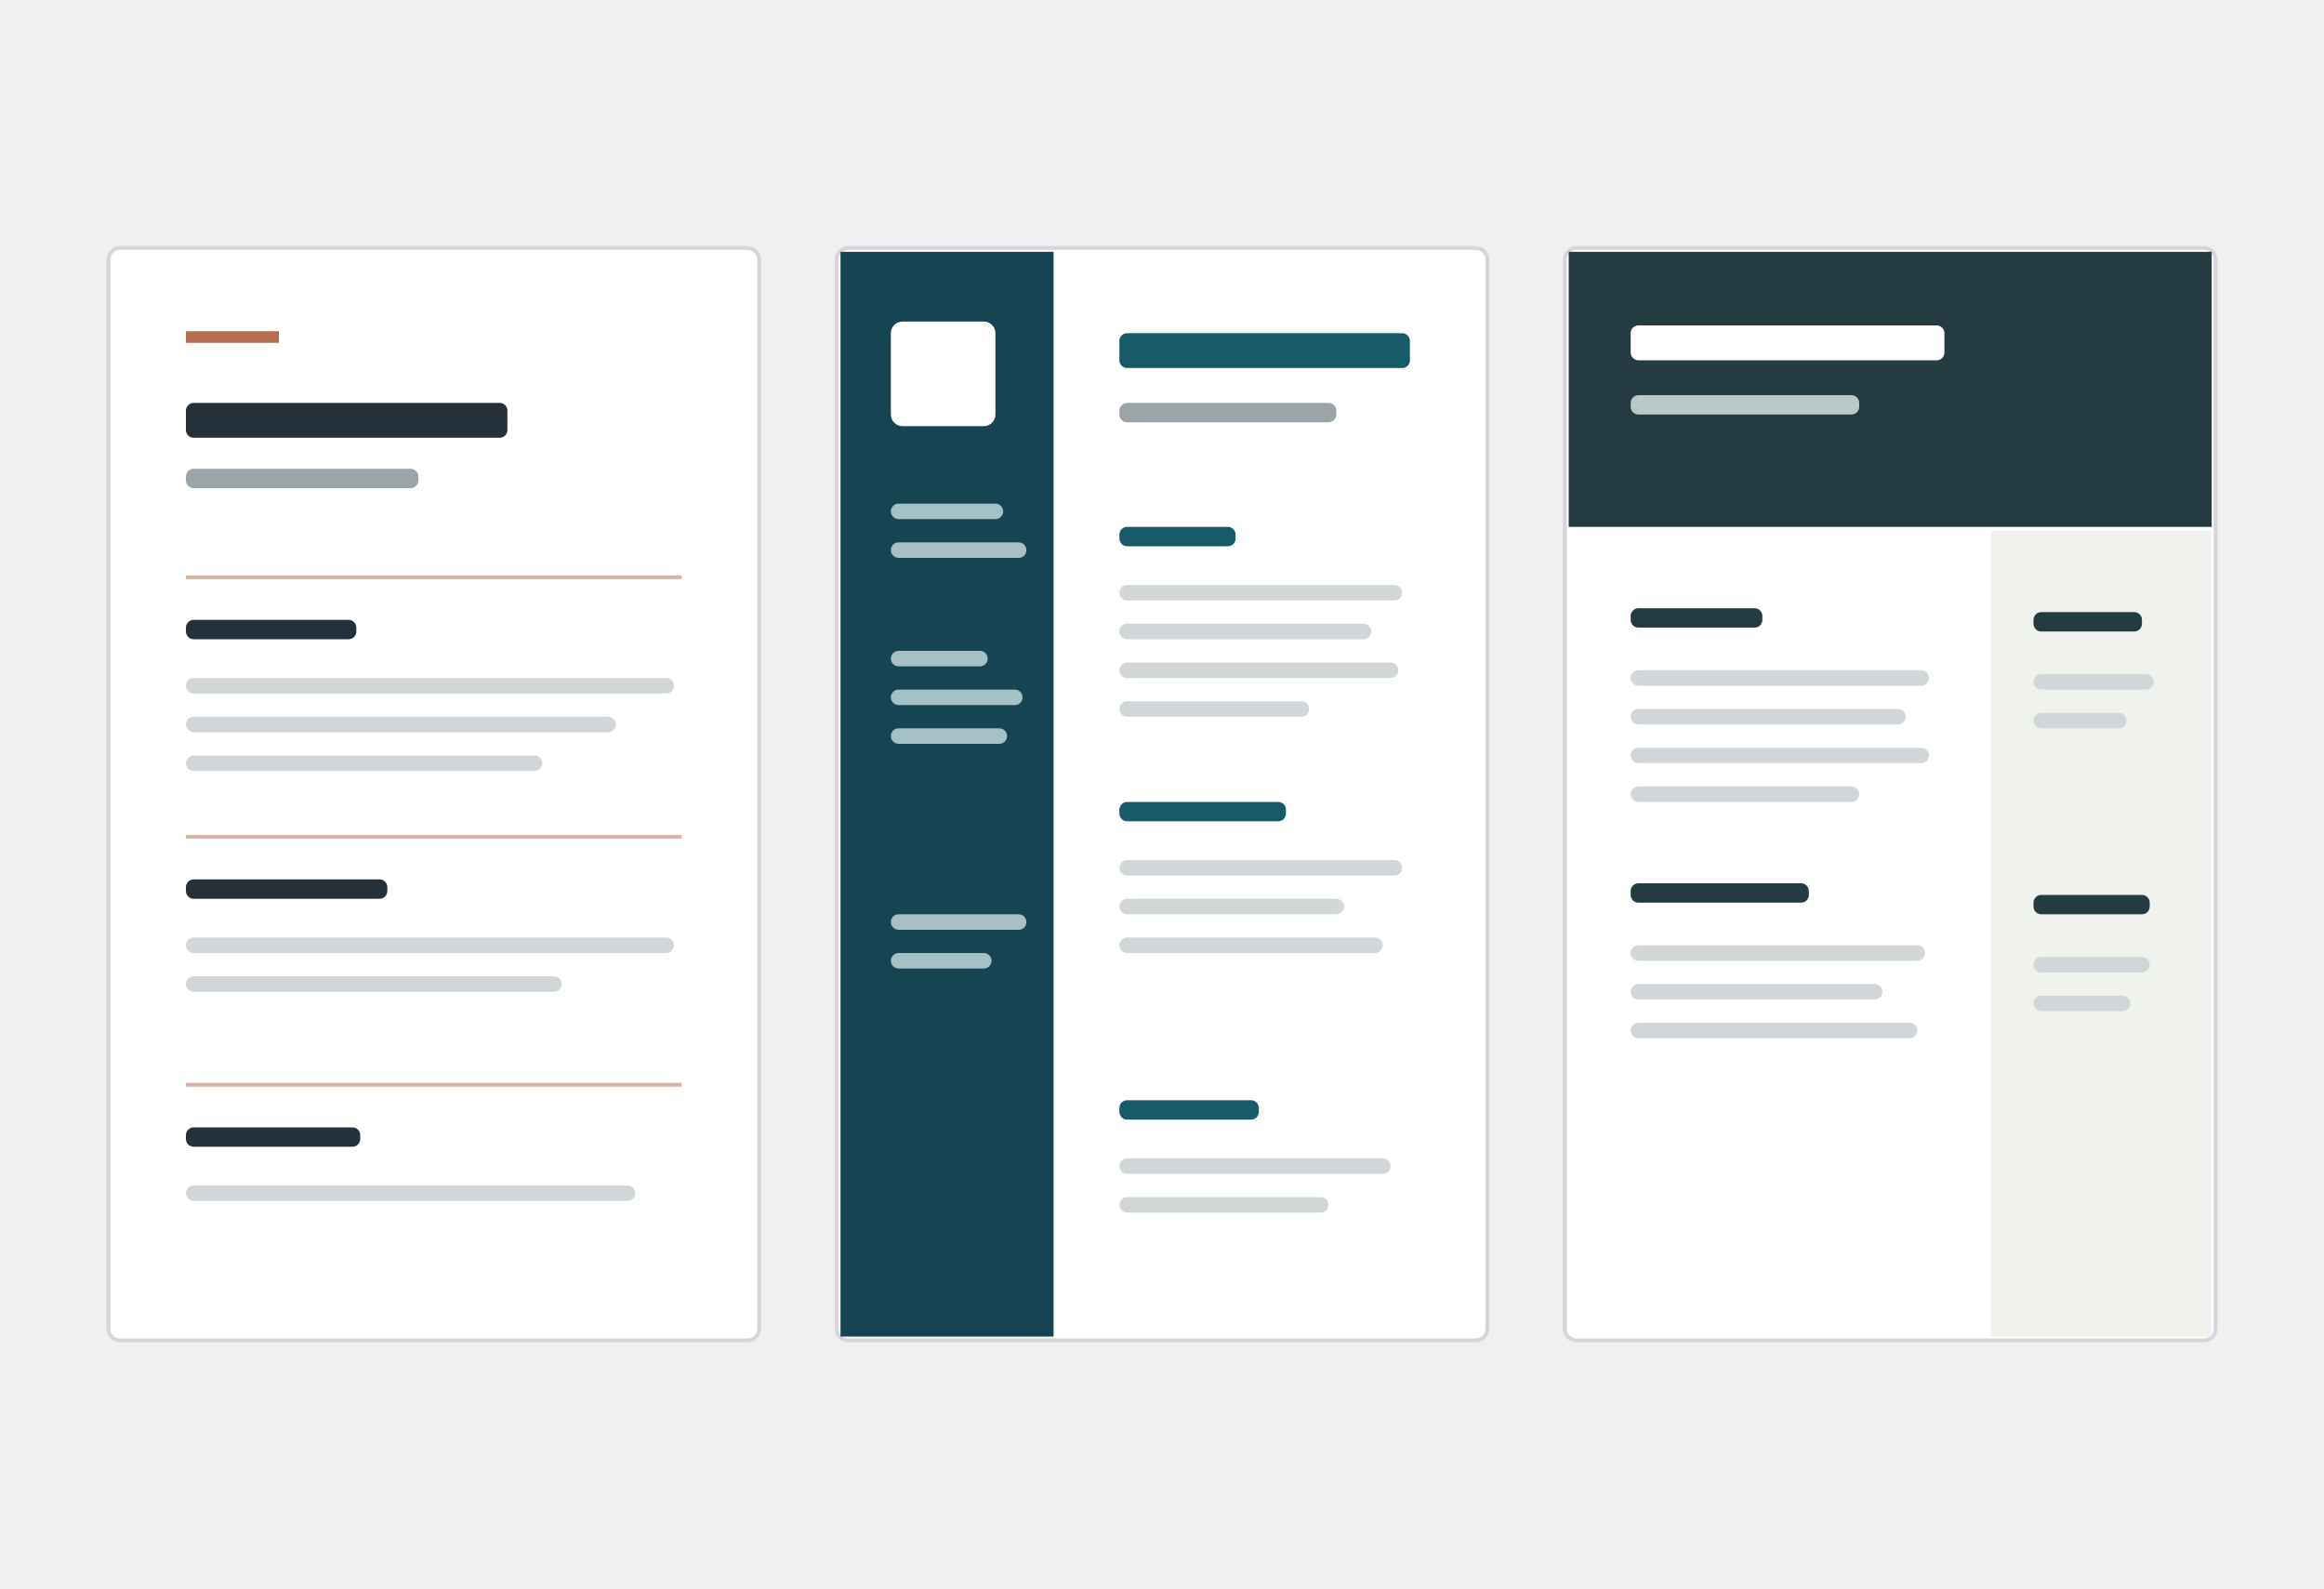
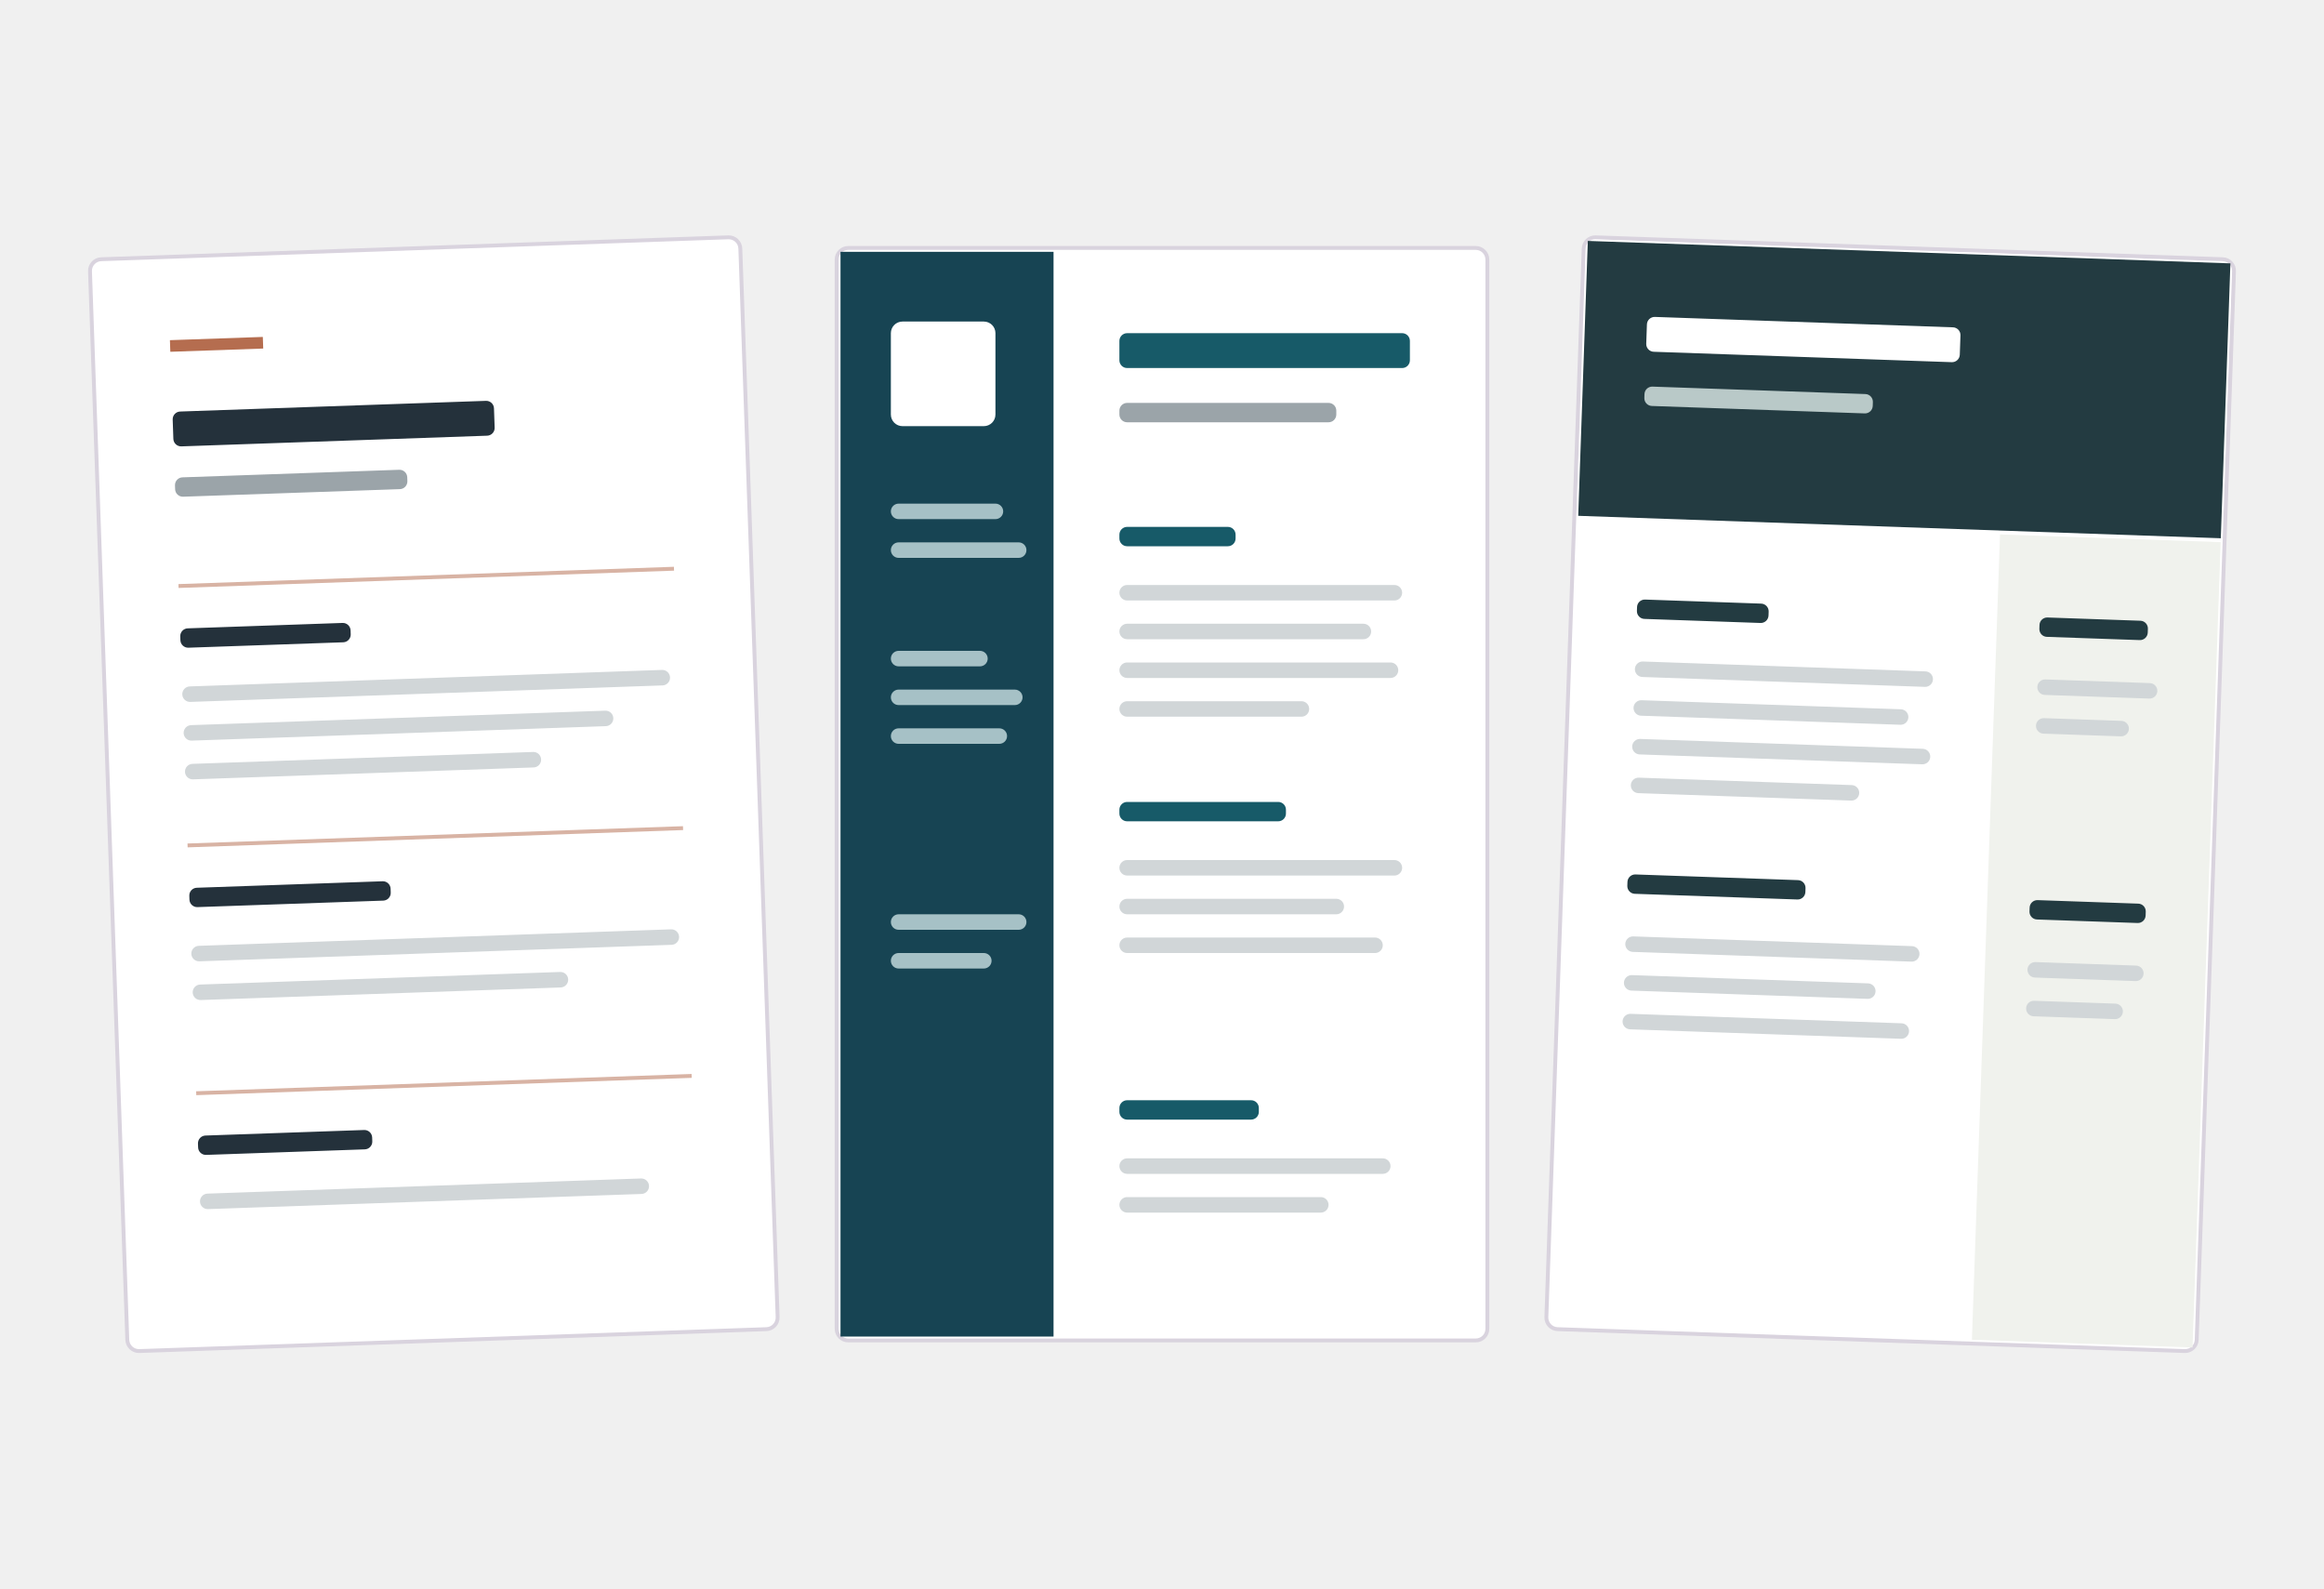
<svg xmlns="http://www.w3.org/2000/svg" viewBox="0 0 600 410" fill="none">
-   <rect x="28" y="64" width="168" height="282" rx="3" fill="#fff" stroke="#D9D3DE" />
-   <path d="M48 87h24" stroke="#B56D4F" stroke-width="3" />
-   <rect x="48" y="104" width="83" height="9" rx="2" fill="#24313B" />
-   <rect x="48" y="121" width="60" height="5" rx="2" fill="#9BA4A9" />
-   <path d="M48 149h128M48 216h128M48 280h128" stroke="#D8B3A4" />
-   <g fill="#24313B">
-     <rect x="48" y="160" width="44" height="5" rx="2" />
-     <rect x="48" y="227" width="52" height="5" rx="2" />
-     <rect x="48" y="291" width="45" height="5" rx="2" />
-   </g>
-   <g fill="#D1D6D8">
-     <rect x="48" y="175" width="126" height="4" rx="2" />
-     <rect x="48" y="185" width="111" height="4" rx="2" />
-     <rect x="48" y="195" width="92" height="4" rx="2" />
-     <rect x="48" y="242" width="126" height="4" rx="2" />
-     <rect x="48" y="252" width="97" height="4" rx="2" />
-     <rect x="48" y="306" width="116" height="4" rx="2" />
+   <g transform="rotate(-2 112 205)">
+     <rect x="28" y="64" width="168" height="282" rx="3" fill="#fff" stroke="#D9D3DE" />
+     <path d="M48 87h24" stroke="#B56D4F" stroke-width="3" />
+     <rect x="48" y="104" width="83" height="9" rx="2" fill="#24313B" />
+     <rect x="48" y="121" width="60" height="5" rx="2" fill="#9BA4A9" />
+     <path d="M48 149h128M48 216h128M48 280h128" stroke="#D8B3A4" />
+     <g fill="#24313B">
+       <rect x="48" y="160" width="44" height="5" rx="2" />
+       <rect x="48" y="227" width="52" height="5" rx="2" />
+       <rect x="48" y="291" width="45" height="5" rx="2" />
+     </g>
+     <g fill="#D1D6D8">
+       <rect x="48" y="175" width="126" height="4" rx="2" />
+       <rect x="48" y="185" width="111" height="4" rx="2" />
+       <rect x="48" y="195" width="92" height="4" rx="2" />
+       <rect x="48" y="242" width="126" height="4" rx="2" />
+       <rect x="48" y="252" width="97" height="4" rx="2" />
+       <rect x="48" y="306" width="116" height="4" rx="2" />
+     </g>
  </g>
  <g transform="translate(0 25)">
    <rect x="216" y="39" width="168" height="282" rx="3" fill="#fff" stroke="#D9D3DE" />
    <path d="M217 40h55v280h-55z" fill="#174453" />
    <rect x="230" y="58" width="27" height="27" rx="3" fill="#fff" />
    <g fill="#A6C1C6">
      <rect x="230" y="105" width="29" height="4" rx="2" />
      <rect x="230" y="115" width="35" height="4" rx="2" />
      <rect x="230" y="143" width="25" height="4" rx="2" />
      <rect x="230" y="153" width="34" height="4" rx="2" />
      <rect x="230" y="163" width="30" height="4" rx="2" />
      <rect x="230" y="211" width="35" height="4" rx="2" />
      <rect x="230" y="221" width="26" height="4" rx="2" />
    </g>
    <rect x="289" y="61" width="75" height="9" rx="2" fill="#175A68" />
    <rect x="289" y="79" width="56" height="5" rx="2" fill="#9BA4A9" />
    <g fill="#175A68">
      <rect x="289" y="111" width="30" height="5" rx="2" />
      <rect x="289" y="182" width="43" height="5" rx="2" />
      <rect x="289" y="259" width="36" height="5" rx="2" />
    </g>
    <g fill="#D1D6D8">
      <rect x="289" y="126" width="73" height="4" rx="2" />
      <rect x="289" y="136" width="65" height="4" rx="2" />
      <rect x="289" y="146" width="72" height="4" rx="2" />
      <rect x="289" y="156" width="49" height="4" rx="2" />
      <rect x="289" y="197" width="73" height="4" rx="2" />
      <rect x="289" y="207" width="58" height="4" rx="2" />
      <rect x="289" y="217" width="68" height="4" rx="2" />
      <rect x="289" y="274" width="70" height="4" rx="2" />
      <rect x="289" y="284" width="54" height="4" rx="2" />
    </g>
  </g>
-   <rect x="404" y="64" width="168" height="282" rx="3" fill="#fff" stroke="#D9D3DE" />
-   <path d="M405 65h166v71H405z" fill="#233B41" />
-   <rect x="421" y="84" width="81" height="9" rx="2" fill="#fff" />
-   <rect x="421" y="102" width="59" height="5" rx="2" fill="#B9C9C8" />
-   <path d="M514 137h57v208h-57z" fill="#F0F2ED" />
-   <g fill="#233B41">
-     <rect x="421" y="157" width="34" height="5" rx="2" />
-     <rect x="421" y="228" width="46" height="5" rx="2" />
-     <rect x="525" y="158" width="28" height="5" rx="2" />
-     <rect x="525" y="231" width="30" height="5" rx="2" />
-   </g>
-   <g fill="#D1D6D8">
-     <rect x="421" y="173" width="77" height="4" rx="2" />
-     <rect x="421" y="183" width="71" height="4" rx="2" />
-     <rect x="421" y="193" width="77" height="4" rx="2" />
-     <rect x="421" y="203" width="59" height="4" rx="2" />
-     <rect x="421" y="244" width="76" height="4" rx="2" />
-     <rect x="421" y="254" width="65" height="4" rx="2" />
-     <rect x="421" y="264" width="74" height="4" rx="2" />
-     <rect x="525" y="174" width="31" height="4" rx="2" />
-     <rect x="525" y="184" width="24" height="4" rx="2" />
-     <rect x="525" y="247" width="30" height="4" rx="2" />
-     <rect x="525" y="257" width="25" height="4" rx="2" />
+   <g transform="rotate(2 488 205)">
+     <rect x="404" y="64" width="168" height="282" rx="3" fill="#fff" stroke="#D9D3DE" />
+     <path d="M405 65h166v71H405z" fill="#233B41" />
+     <rect x="421" y="84" width="81" height="9" rx="2" fill="#fff" />
+     <rect x="421" y="102" width="59" height="5" rx="2" fill="#B9C9C8" />
+     <path d="M514 137h57v208h-57z" fill="#F0F2ED" />
+     <g fill="#233B41">
+       <rect x="421" y="157" width="34" height="5" rx="2" />
+       <rect x="421" y="228" width="46" height="5" rx="2" />
+       <rect x="525" y="158" width="28" height="5" rx="2" />
+       <rect x="525" y="231" width="30" height="5" rx="2" />
+     </g>
+     <g fill="#D1D6D8">
+       <rect x="421" y="173" width="77" height="4" rx="2" />
+       <rect x="421" y="183" width="71" height="4" rx="2" />
+       <rect x="421" y="193" width="77" height="4" rx="2" />
+       <rect x="421" y="203" width="59" height="4" rx="2" />
+       <rect x="421" y="244" width="76" height="4" rx="2" />
+       <rect x="421" y="254" width="65" height="4" rx="2" />
+       <rect x="421" y="264" width="74" height="4" rx="2" />
+       <rect x="525" y="174" width="31" height="4" rx="2" />
+       <rect x="525" y="184" width="24" height="4" rx="2" />
+       <rect x="525" y="247" width="30" height="4" rx="2" />
+       <rect x="525" y="257" width="25" height="4" rx="2" />
+     </g>
  </g>
</svg>
